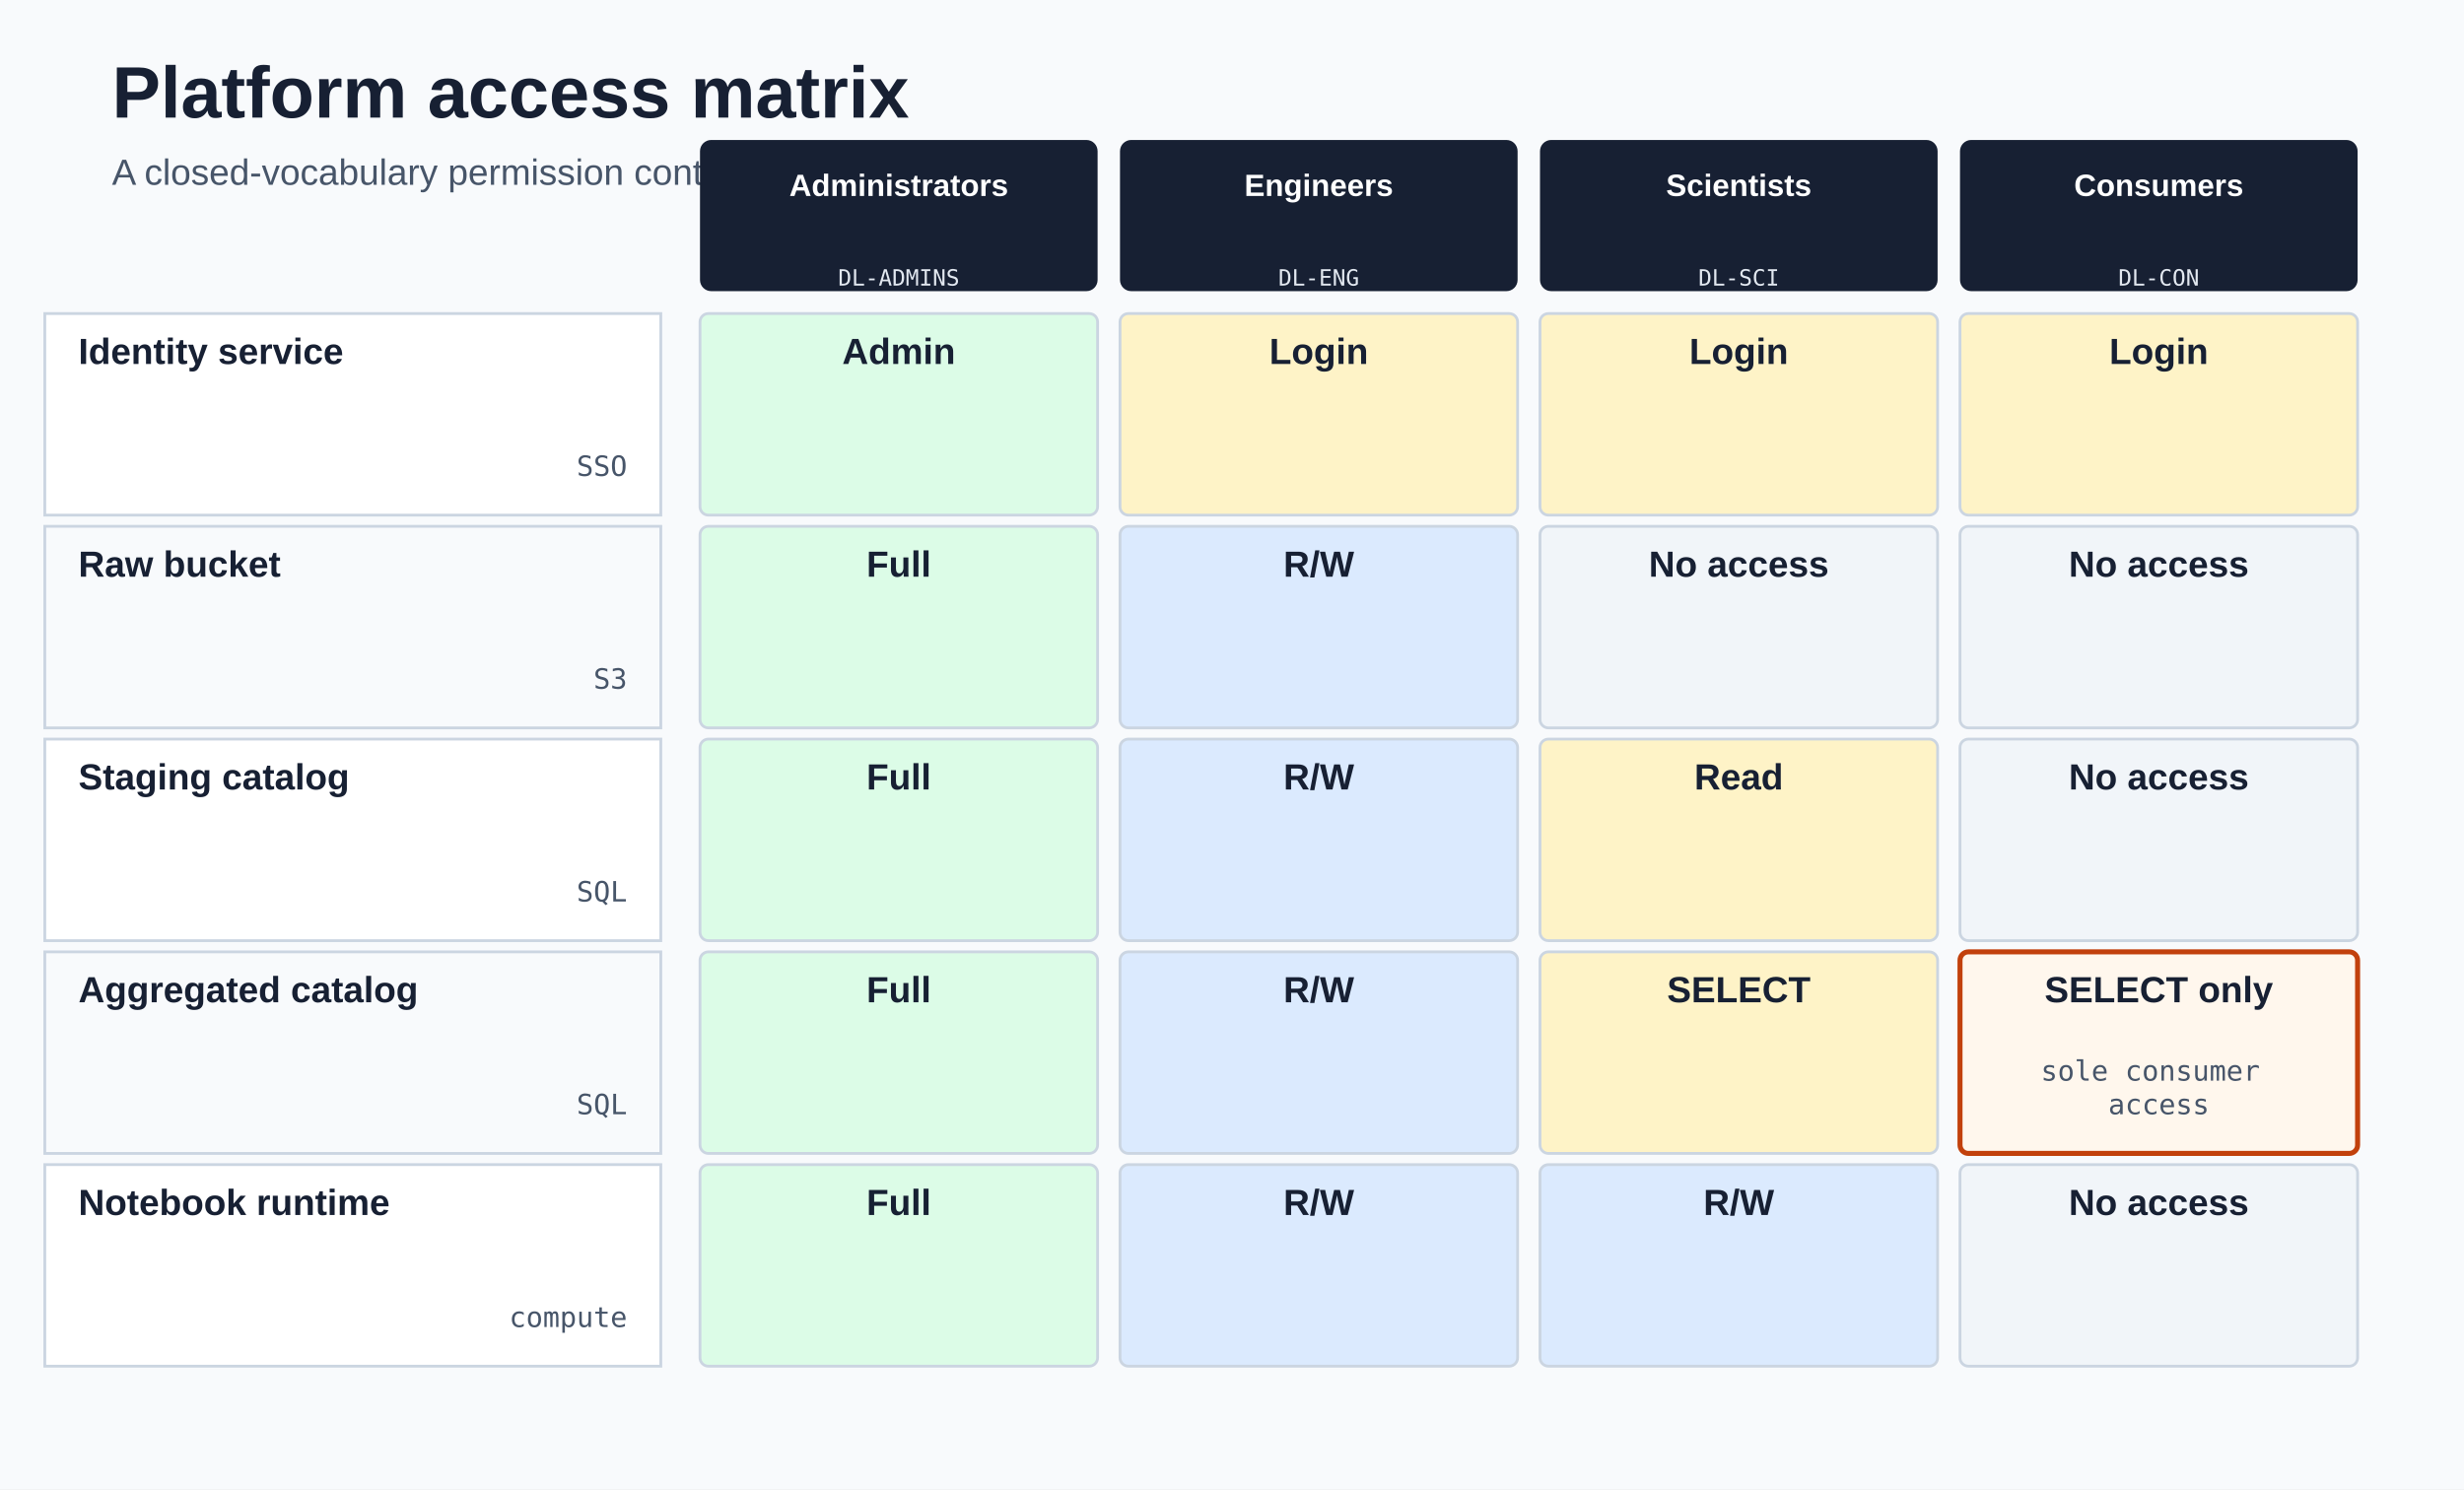
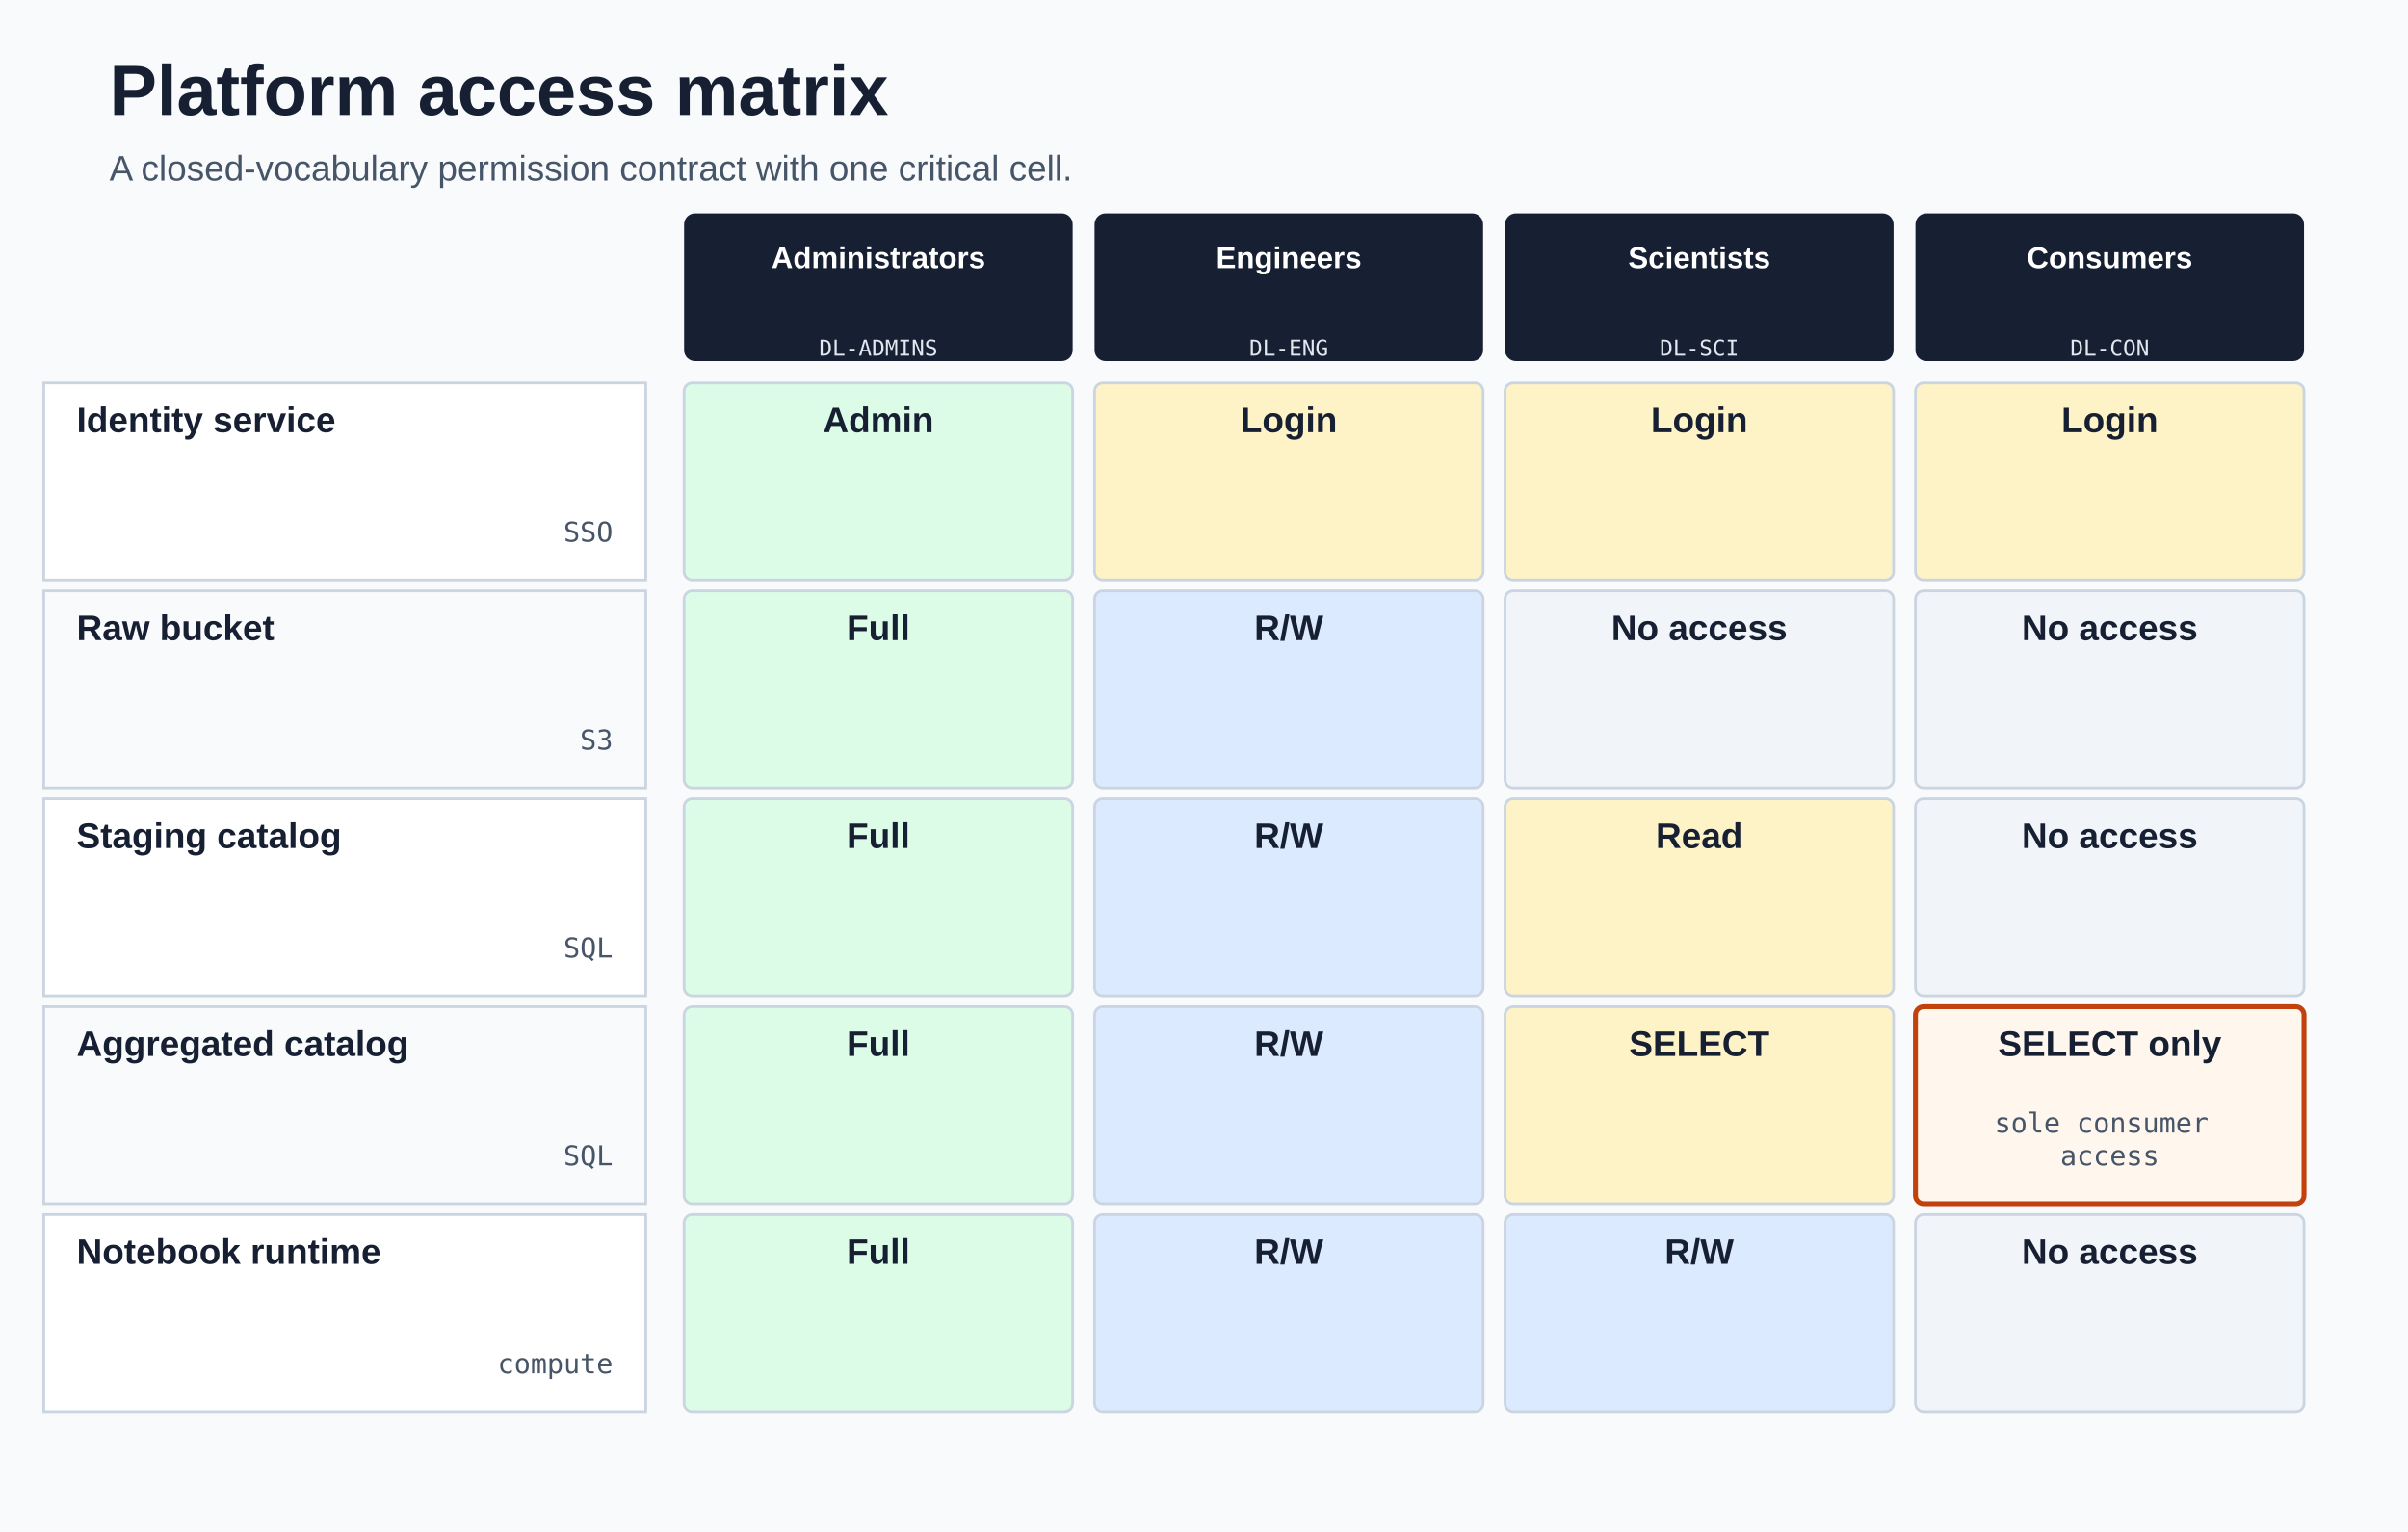
- <svg xmlns="http://www.w3.org/2000/svg" width="880" height="532" viewBox="0 0 880 532" role="img" aria-labelledby="notemd-gallery-access-matrix-platform-title notemd-gallery-access-matrix-platform-desc" data-notemd-renderer="notemd-reference-layouts@1.1.0" data-layout-safety="notemd-layout-safety@1.0.0">
+ <svg xmlns="http://www.w3.org/2000/svg" width="880" height="560" viewBox="0 0 880 560" role="img" aria-labelledby="notemd-gallery-access-matrix-platform-title notemd-gallery-access-matrix-platform-desc" data-notemd-renderer="notemd-reference-layouts@1.1.0" data-layout-safety="notemd-layout-safety@1.0.0">
  <style>
        .ref-canvas { fill: #f8fafc; }
        .ref-title { fill: #172033; font: 700 26px "Segoe UI", Arial, sans-serif; }
        .ref-summary { fill: #475569; font: 13px "Segoe UI", Arial, sans-serif; }
        .ref-zone { fill: #ffffff; stroke: #cbd5e1; stroke-width: 1; }
        .ref-zone-label { fill: #475569; font: 700 10px "Segoe UI", Arial, sans-serif; letter-spacing: 1.5px; }
        .ref-node { fill: #ffffff; stroke: #cbd5e1; stroke-width: 1.2; }
        .ref-node.focal { fill: #fff7ed; stroke: #c2410c; stroke-width: 1.8; }
        .ref-node.external { stroke-dasharray: 5 4; }
        .ref-node-label { fill: #172033; font: 600 13px "Segoe UI", Arial, sans-serif; }
        .ref-header-label { fill: #ffffff; font: 600 11px "Segoe UI", Arial, sans-serif; }
        .ref-node-sub { fill: #475569; font: 10px Consolas, monospace; }
        .ref-hub-label { fill: #f8fafc; font: 600 13px "Segoe UI", Arial, sans-serif; }
        .ref-hub-sub { fill: #e2e8f0; font: 10px Consolas, monospace; }
        .ref-edge { fill: none; stroke: #475569; stroke-width: 1.5; }
        .ref-edge.accent { stroke: #c2410c; stroke-width: 2; marker-end: url(#notemd-reference-arrow-accent); }
        .ref-edge.link { stroke: #1d4ed8; marker-end: url(#notemd-reference-arrow-link); }
        .ref-edge.trigger { stroke-dasharray: 5 4; }
        .ref-edge.dashed { stroke-dasharray: 5 4; }
        .ref-edge-label { fill: #475569; font: 10px Consolas, monospace; paint-order: stroke; stroke: #f8fafc; stroke-width: 5px; }
        .ref-axis { stroke: #cbd5e1; stroke-width: 1; }
        .ref-axis-label { fill: #475569; font: 10px Consolas, monospace; }
        .ref-chip { fill: #e2e8f0; stroke: #cbd5e1; stroke-width: .7; }
        .ref-chip-text { fill: #172033; font: 700 8px Consolas, monospace; }
        .ref-focal-fill { fill: #fff7ed; stroke: #c2410c; stroke-width: 1.8; }
        .ref-caption { fill: #475569; font: 10px Consolas, monospace; letter-spacing: .8px; }
    </style>
  <defs>
    <marker id="notemd-reference-arrow" markerWidth="8" markerHeight="8" refX="7" refY="4" orient="auto">
      <path d="M0 0 L8 4 L0 8 Z" fill="#475569" />
    </marker>
    <marker id="notemd-reference-arrow-accent" markerWidth="8" markerHeight="8" refX="7" refY="4" orient="auto">
      <path d="M0 0 L8 4 L0 8 Z" fill="#c2410c" />
    </marker>
    <marker id="notemd-reference-arrow-link" markerWidth="8" markerHeight="8" refX="7" refY="4" orient="auto">
      <path d="M0 0 L8 4 L0 8 Z" fill="#1d4ed8" />
    </marker>
  </defs>
-   <rect class="ref-canvas" x="0" y="0" width="880" height="532" />
+   <rect class="ref-canvas" x="0" y="0" width="880" height="560" />
  <text x="40" y="42" text-anchor="start" class="ref-title" data-layout-safety="notemd-layout-safety@1.0.0">
    <tspan x="40" dy="0">Platform access matrix</tspan>
  </text>
  <text x="40" y="66" text-anchor="start" class="ref-summary" data-layout-safety="notemd-layout-safety@1.0.0">
    <tspan x="40" dy="0">A closed-vocabulary permission contract with one critical cell.</tspan>
  </text>
  <g id="reference-role-admin">
-     <rect x="250" y="50" width="142" height="54" rx="4" fill="#172033" />
-     <text x="321" y="70" text-anchor="middle" class="ref-header-label" data-layout-safety="notemd-layout-safety@1.0.0">
+     <rect x="250" y="78" width="142" height="54" rx="4" fill="#172033" />
+     <text x="321" y="98" text-anchor="middle" class="ref-header-label" data-layout-safety="notemd-layout-safety@1.0.0">
      <tspan x="321" dy="0">Administrators</tspan>
    </text>
-     <text x="321" y="102" text-anchor="middle" fill="#e2e8f0" font-size="8" font-family="Consolas, monospace">DL-ADMINS</text>
+     <text x="321" y="130" text-anchor="middle" fill="#e2e8f0" font-size="8" font-family="Consolas, monospace">DL-ADMINS</text>
  </g>
  <g id="reference-role-engineer">
-     <rect x="400" y="50" width="142" height="54" rx="4" fill="#172033" />
-     <text x="471" y="70" text-anchor="middle" class="ref-header-label" data-layout-safety="notemd-layout-safety@1.0.0">
+     <rect x="400" y="78" width="142" height="54" rx="4" fill="#172033" />
+     <text x="471" y="98" text-anchor="middle" class="ref-header-label" data-layout-safety="notemd-layout-safety@1.0.0">
      <tspan x="471" dy="0">Engineers</tspan>
    </text>
-     <text x="471" y="102" text-anchor="middle" fill="#e2e8f0" font-size="8" font-family="Consolas, monospace">DL-ENG</text>
+     <text x="471" y="130" text-anchor="middle" fill="#e2e8f0" font-size="8" font-family="Consolas, monospace">DL-ENG</text>
  </g>
  <g id="reference-role-scientist">
-     <rect x="550" y="50" width="142" height="54" rx="4" fill="#172033" />
-     <text x="621" y="70" text-anchor="middle" class="ref-header-label" data-layout-safety="notemd-layout-safety@1.0.0">
+     <rect x="550" y="78" width="142" height="54" rx="4" fill="#172033" />
+     <text x="621" y="98" text-anchor="middle" class="ref-header-label" data-layout-safety="notemd-layout-safety@1.0.0">
      <tspan x="621" dy="0">Scientists</tspan>
    </text>
-     <text x="621" y="102" text-anchor="middle" fill="#e2e8f0" font-size="8" font-family="Consolas, monospace">DL-SCI</text>
+     <text x="621" y="130" text-anchor="middle" fill="#e2e8f0" font-size="8" font-family="Consolas, monospace">DL-SCI</text>
  </g>
  <g id="reference-role-consumer">
-     <rect x="700" y="50" width="142" height="54" rx="4" fill="#172033" />
-     <text x="771" y="70" text-anchor="middle" class="ref-header-label" data-layout-safety="notemd-layout-safety@1.0.0">
+     <rect x="700" y="78" width="142" height="54" rx="4" fill="#172033" />
+     <text x="771" y="98" text-anchor="middle" class="ref-header-label" data-layout-safety="notemd-layout-safety@1.0.0">
      <tspan x="771" dy="0">Consumers</tspan>
    </text>
-     <text x="771" y="102" text-anchor="middle" fill="#e2e8f0" font-size="8" font-family="Consolas, monospace">DL-CON</text>
+     <text x="771" y="130" text-anchor="middle" fill="#e2e8f0" font-size="8" font-family="Consolas, monospace">DL-CON</text>
  </g>
  <g id="reference-component-identity">
-     <rect x="16" y="112" width="220" height="72" fill="#ffffff" stroke="#cbd5e1" />
-     <text x="28" y="130" text-anchor="start" class="ref-node-label" data-layout-safety="notemd-layout-safety@1.0.0">
+     <rect x="16" y="140" width="220" height="72" fill="#ffffff" stroke="#cbd5e1" />
+     <text x="28" y="158" text-anchor="start" class="ref-node-label" data-layout-safety="notemd-layout-safety@1.0.0">
      <tspan x="28" dy="0">Identity service</tspan>
    </text>
-     <text x="224" y="170" text-anchor="end" class="ref-node-sub" data-layout-safety="notemd-layout-safety@1.0.0">
+     <text x="224" y="198" text-anchor="end" class="ref-node-sub" data-layout-safety="notemd-layout-safety@1.0.0">
      <tspan x="224" dy="0">SSO</tspan>
    </text>
  </g>
  <g id="reference-component-raw">
-     <rect x="16" y="188" width="220" height="72" fill="#f8fafc" stroke="#cbd5e1" />
-     <text x="28" y="206" text-anchor="start" class="ref-node-label" data-layout-safety="notemd-layout-safety@1.0.0">
+     <rect x="16" y="216" width="220" height="72" fill="#f8fafc" stroke="#cbd5e1" />
+     <text x="28" y="234" text-anchor="start" class="ref-node-label" data-layout-safety="notemd-layout-safety@1.0.0">
      <tspan x="28" dy="0">Raw bucket</tspan>
    </text>
-     <text x="224" y="246" text-anchor="end" class="ref-node-sub" data-layout-safety="notemd-layout-safety@1.0.0">
+     <text x="224" y="274" text-anchor="end" class="ref-node-sub" data-layout-safety="notemd-layout-safety@1.0.0">
      <tspan x="224" dy="0">S3</tspan>
    </text>
  </g>
  <g id="reference-component-staging">
-     <rect x="16" y="264" width="220" height="72" fill="#ffffff" stroke="#cbd5e1" />
-     <text x="28" y="282" text-anchor="start" class="ref-node-label" data-layout-safety="notemd-layout-safety@1.0.0">
+     <rect x="16" y="292" width="220" height="72" fill="#ffffff" stroke="#cbd5e1" />
+     <text x="28" y="310" text-anchor="start" class="ref-node-label" data-layout-safety="notemd-layout-safety@1.0.0">
      <tspan x="28" dy="0">Staging catalog</tspan>
    </text>
-     <text x="224" y="322" text-anchor="end" class="ref-node-sub" data-layout-safety="notemd-layout-safety@1.0.0">
+     <text x="224" y="350" text-anchor="end" class="ref-node-sub" data-layout-safety="notemd-layout-safety@1.0.0">
      <tspan x="224" dy="0">SQL</tspan>
    </text>
  </g>
  <g id="reference-component-aggregate">
-     <rect x="16" y="340" width="220" height="72" fill="#f8fafc" stroke="#cbd5e1" />
-     <text x="28" y="358" text-anchor="start" class="ref-node-label" data-layout-safety="notemd-layout-safety@1.0.0">
+     <rect x="16" y="368" width="220" height="72" fill="#f8fafc" stroke="#cbd5e1" />
+     <text x="28" y="386" text-anchor="start" class="ref-node-label" data-layout-safety="notemd-layout-safety@1.0.0">
      <tspan x="28" dy="0">Aggregated catalog</tspan>
    </text>
-     <text x="224" y="398" text-anchor="end" class="ref-node-sub" data-layout-safety="notemd-layout-safety@1.0.0">
+     <text x="224" y="426" text-anchor="end" class="ref-node-sub" data-layout-safety="notemd-layout-safety@1.0.0">
      <tspan x="224" dy="0">SQL</tspan>
    </text>
  </g>
  <g id="reference-component-notebook">
-     <rect x="16" y="416" width="220" height="72" fill="#ffffff" stroke="#cbd5e1" />
-     <text x="28" y="434" text-anchor="start" class="ref-node-label" data-layout-safety="notemd-layout-safety@1.0.0">
+     <rect x="16" y="444" width="220" height="72" fill="#ffffff" stroke="#cbd5e1" />
+     <text x="28" y="462" text-anchor="start" class="ref-node-label" data-layout-safety="notemd-layout-safety@1.0.0">
      <tspan x="28" dy="0">Notebook runtime</tspan>
    </text>
-     <text x="224" y="474" text-anchor="end" class="ref-node-sub" data-layout-safety="notemd-layout-safety@1.0.0">
+     <text x="224" y="502" text-anchor="end" class="ref-node-sub" data-layout-safety="notemd-layout-safety@1.0.0">
      <tspan x="224" dy="0">compute</tspan>
    </text>
  </g>
  <g id="reference-access-cell-0-0">
-     <rect x="250" y="112" width="142" height="72" rx="3" fill="#dcfce7" stroke="#cbd5e1" stroke-width="1" />
-     <text x="321" y="130" text-anchor="middle" class="ref-node-label" data-layout-safety="notemd-layout-safety@1.0.0">
+     <rect x="250" y="140" width="142" height="72" rx="3" fill="#dcfce7" stroke="#cbd5e1" stroke-width="1" />
+     <text x="321" y="158" text-anchor="middle" class="ref-node-label" data-layout-safety="notemd-layout-safety@1.0.0">
      <tspan x="321" dy="0">Admin</tspan>
    </text>
  </g>
  <g id="reference-access-cell-0-1">
-     <rect x="400" y="112" width="142" height="72" rx="3" fill="#fef3c7" stroke="#cbd5e1" stroke-width="1" />
-     <text x="471" y="130" text-anchor="middle" class="ref-node-label" data-layout-safety="notemd-layout-safety@1.0.0">
+     <rect x="400" y="140" width="142" height="72" rx="3" fill="#fef3c7" stroke="#cbd5e1" stroke-width="1" />
+     <text x="471" y="158" text-anchor="middle" class="ref-node-label" data-layout-safety="notemd-layout-safety@1.0.0">
      <tspan x="471" dy="0">Login</tspan>
    </text>
  </g>
  <g id="reference-access-cell-0-2">
-     <rect x="550" y="112" width="142" height="72" rx="3" fill="#fef3c7" stroke="#cbd5e1" stroke-width="1" />
-     <text x="621" y="130" text-anchor="middle" class="ref-node-label" data-layout-safety="notemd-layout-safety@1.0.0">
+     <rect x="550" y="140" width="142" height="72" rx="3" fill="#fef3c7" stroke="#cbd5e1" stroke-width="1" />
+     <text x="621" y="158" text-anchor="middle" class="ref-node-label" data-layout-safety="notemd-layout-safety@1.0.0">
      <tspan x="621" dy="0">Login</tspan>
    </text>
  </g>
  <g id="reference-access-cell-0-3">
-     <rect x="700" y="112" width="142" height="72" rx="3" fill="#fef3c7" stroke="#cbd5e1" stroke-width="1" />
-     <text x="771" y="130" text-anchor="middle" class="ref-node-label" data-layout-safety="notemd-layout-safety@1.0.0">
+     <rect x="700" y="140" width="142" height="72" rx="3" fill="#fef3c7" stroke="#cbd5e1" stroke-width="1" />
+     <text x="771" y="158" text-anchor="middle" class="ref-node-label" data-layout-safety="notemd-layout-safety@1.0.0">
      <tspan x="771" dy="0">Login</tspan>
    </text>
  </g>
  <g id="reference-access-cell-1-0">
-     <rect x="250" y="188" width="142" height="72" rx="3" fill="#dcfce7" stroke="#cbd5e1" stroke-width="1" />
-     <text x="321" y="206" text-anchor="middle" class="ref-node-label" data-layout-safety="notemd-layout-safety@1.0.0">
+     <rect x="250" y="216" width="142" height="72" rx="3" fill="#dcfce7" stroke="#cbd5e1" stroke-width="1" />
+     <text x="321" y="234" text-anchor="middle" class="ref-node-label" data-layout-safety="notemd-layout-safety@1.0.0">
      <tspan x="321" dy="0">Full</tspan>
    </text>
  </g>
  <g id="reference-access-cell-1-1">
-     <rect x="400" y="188" width="142" height="72" rx="3" fill="#dbeafe" stroke="#cbd5e1" stroke-width="1" />
-     <text x="471" y="206" text-anchor="middle" class="ref-node-label" data-layout-safety="notemd-layout-safety@1.0.0">
+     <rect x="400" y="216" width="142" height="72" rx="3" fill="#dbeafe" stroke="#cbd5e1" stroke-width="1" />
+     <text x="471" y="234" text-anchor="middle" class="ref-node-label" data-layout-safety="notemd-layout-safety@1.0.0">
      <tspan x="471" dy="0">R/W</tspan>
    </text>
  </g>
  <g id="reference-access-cell-1-2">
-     <rect x="550" y="188" width="142" height="72" rx="3" fill="#f1f5f9" stroke="#cbd5e1" stroke-width="1" />
-     <text x="621" y="206" text-anchor="middle" class="ref-node-label" data-layout-safety="notemd-layout-safety@1.0.0">
+     <rect x="550" y="216" width="142" height="72" rx="3" fill="#f1f5f9" stroke="#cbd5e1" stroke-width="1" />
+     <text x="621" y="234" text-anchor="middle" class="ref-node-label" data-layout-safety="notemd-layout-safety@1.0.0">
      <tspan x="621" dy="0">No access</tspan>
    </text>
  </g>
  <g id="reference-access-cell-1-3">
-     <rect x="700" y="188" width="142" height="72" rx="3" fill="#f1f5f9" stroke="#cbd5e1" stroke-width="1" />
-     <text x="771" y="206" text-anchor="middle" class="ref-node-label" data-layout-safety="notemd-layout-safety@1.0.0">
+     <rect x="700" y="216" width="142" height="72" rx="3" fill="#f1f5f9" stroke="#cbd5e1" stroke-width="1" />
+     <text x="771" y="234" text-anchor="middle" class="ref-node-label" data-layout-safety="notemd-layout-safety@1.0.0">
      <tspan x="771" dy="0">No access</tspan>
    </text>
  </g>
  <g id="reference-access-cell-2-0">
-     <rect x="250" y="264" width="142" height="72" rx="3" fill="#dcfce7" stroke="#cbd5e1" stroke-width="1" />
-     <text x="321" y="282" text-anchor="middle" class="ref-node-label" data-layout-safety="notemd-layout-safety@1.0.0">
+     <rect x="250" y="292" width="142" height="72" rx="3" fill="#dcfce7" stroke="#cbd5e1" stroke-width="1" />
+     <text x="321" y="310" text-anchor="middle" class="ref-node-label" data-layout-safety="notemd-layout-safety@1.0.0">
      <tspan x="321" dy="0">Full</tspan>
    </text>
  </g>
  <g id="reference-access-cell-2-1">
-     <rect x="400" y="264" width="142" height="72" rx="3" fill="#dbeafe" stroke="#cbd5e1" stroke-width="1" />
-     <text x="471" y="282" text-anchor="middle" class="ref-node-label" data-layout-safety="notemd-layout-safety@1.0.0">
+     <rect x="400" y="292" width="142" height="72" rx="3" fill="#dbeafe" stroke="#cbd5e1" stroke-width="1" />
+     <text x="471" y="310" text-anchor="middle" class="ref-node-label" data-layout-safety="notemd-layout-safety@1.0.0">
      <tspan x="471" dy="0">R/W</tspan>
    </text>
  </g>
  <g id="reference-access-cell-2-2">
-     <rect x="550" y="264" width="142" height="72" rx="3" fill="#fef3c7" stroke="#cbd5e1" stroke-width="1" />
-     <text x="621" y="282" text-anchor="middle" class="ref-node-label" data-layout-safety="notemd-layout-safety@1.0.0">
+     <rect x="550" y="292" width="142" height="72" rx="3" fill="#fef3c7" stroke="#cbd5e1" stroke-width="1" />
+     <text x="621" y="310" text-anchor="middle" class="ref-node-label" data-layout-safety="notemd-layout-safety@1.0.0">
      <tspan x="621" dy="0">Read</tspan>
    </text>
  </g>
  <g id="reference-access-cell-2-3">
-     <rect x="700" y="264" width="142" height="72" rx="3" fill="#f1f5f9" stroke="#cbd5e1" stroke-width="1" />
-     <text x="771" y="282" text-anchor="middle" class="ref-node-label" data-layout-safety="notemd-layout-safety@1.0.0">
+     <rect x="700" y="292" width="142" height="72" rx="3" fill="#f1f5f9" stroke="#cbd5e1" stroke-width="1" />
+     <text x="771" y="310" text-anchor="middle" class="ref-node-label" data-layout-safety="notemd-layout-safety@1.0.0">
      <tspan x="771" dy="0">No access</tspan>
    </text>
  </g>
  <g id="reference-access-cell-3-0">
-     <rect x="250" y="340" width="142" height="72" rx="3" fill="#dcfce7" stroke="#cbd5e1" stroke-width="1" />
-     <text x="321" y="358" text-anchor="middle" class="ref-node-label" data-layout-safety="notemd-layout-safety@1.0.0">
+     <rect x="250" y="368" width="142" height="72" rx="3" fill="#dcfce7" stroke="#cbd5e1" stroke-width="1" />
+     <text x="321" y="386" text-anchor="middle" class="ref-node-label" data-layout-safety="notemd-layout-safety@1.0.0">
      <tspan x="321" dy="0">Full</tspan>
    </text>
  </g>
  <g id="reference-access-cell-3-1">
-     <rect x="400" y="340" width="142" height="72" rx="3" fill="#dbeafe" stroke="#cbd5e1" stroke-width="1" />
-     <text x="471" y="358" text-anchor="middle" class="ref-node-label" data-layout-safety="notemd-layout-safety@1.0.0">
+     <rect x="400" y="368" width="142" height="72" rx="3" fill="#dbeafe" stroke="#cbd5e1" stroke-width="1" />
+     <text x="471" y="386" text-anchor="middle" class="ref-node-label" data-layout-safety="notemd-layout-safety@1.0.0">
      <tspan x="471" dy="0">R/W</tspan>
    </text>
  </g>
  <g id="reference-access-cell-3-2">
-     <rect x="550" y="340" width="142" height="72" rx="3" fill="#fef3c7" stroke="#cbd5e1" stroke-width="1" />
-     <text x="621" y="358" text-anchor="middle" class="ref-node-label" data-layout-safety="notemd-layout-safety@1.0.0">
+     <rect x="550" y="368" width="142" height="72" rx="3" fill="#fef3c7" stroke="#cbd5e1" stroke-width="1" />
+     <text x="621" y="386" text-anchor="middle" class="ref-node-label" data-layout-safety="notemd-layout-safety@1.0.0">
      <tspan x="621" dy="0">SELECT</tspan>
    </text>
  </g>
  <g id="reference-access-cell-3-3">
-     <rect x="700" y="340" width="142" height="72" rx="3" fill="#fff7ed" stroke="#c2410c" stroke-width="1.8" />
-     <text x="771" y="358" text-anchor="middle" class="ref-node-label" data-layout-safety="notemd-layout-safety@1.0.0">
+     <rect x="700" y="368" width="142" height="72" rx="3" fill="#fff7ed" stroke="#c2410c" stroke-width="1.8" />
+     <text x="771" y="386" text-anchor="middle" class="ref-node-label" data-layout-safety="notemd-layout-safety@1.0.0">
      <tspan x="771" dy="0">SELECT only</tspan>
    </text>
-     <text x="771" y="386" text-anchor="middle" class="ref-node-sub" data-layout-safety="notemd-layout-safety@1.0.0">
+     <text x="771" y="414" text-anchor="middle" class="ref-node-sub" data-layout-safety="notemd-layout-safety@1.0.0">
      <tspan x="771" dy="0">sole consumer</tspan>
      <tspan x="771" dy="12">access</tspan>
    </text>
  </g>
  <g id="reference-access-cell-4-0">
-     <rect x="250" y="416" width="142" height="72" rx="3" fill="#dcfce7" stroke="#cbd5e1" stroke-width="1" />
-     <text x="321" y="434" text-anchor="middle" class="ref-node-label" data-layout-safety="notemd-layout-safety@1.0.0">
+     <rect x="250" y="444" width="142" height="72" rx="3" fill="#dcfce7" stroke="#cbd5e1" stroke-width="1" />
+     <text x="321" y="462" text-anchor="middle" class="ref-node-label" data-layout-safety="notemd-layout-safety@1.0.0">
      <tspan x="321" dy="0">Full</tspan>
    </text>
  </g>
  <g id="reference-access-cell-4-1">
-     <rect x="400" y="416" width="142" height="72" rx="3" fill="#dbeafe" stroke="#cbd5e1" stroke-width="1" />
-     <text x="471" y="434" text-anchor="middle" class="ref-node-label" data-layout-safety="notemd-layout-safety@1.0.0">
+     <rect x="400" y="444" width="142" height="72" rx="3" fill="#dbeafe" stroke="#cbd5e1" stroke-width="1" />
+     <text x="471" y="462" text-anchor="middle" class="ref-node-label" data-layout-safety="notemd-layout-safety@1.0.0">
      <tspan x="471" dy="0">R/W</tspan>
    </text>
  </g>
  <g id="reference-access-cell-4-2">
-     <rect x="550" y="416" width="142" height="72" rx="3" fill="#dbeafe" stroke="#cbd5e1" stroke-width="1" />
-     <text x="621" y="434" text-anchor="middle" class="ref-node-label" data-layout-safety="notemd-layout-safety@1.0.0">
+     <rect x="550" y="444" width="142" height="72" rx="3" fill="#dbeafe" stroke="#cbd5e1" stroke-width="1" />
+     <text x="621" y="462" text-anchor="middle" class="ref-node-label" data-layout-safety="notemd-layout-safety@1.0.0">
      <tspan x="621" dy="0">R/W</tspan>
    </text>
  </g>
  <g id="reference-access-cell-4-3">
-     <rect x="700" y="416" width="142" height="72" rx="3" fill="#f1f5f9" stroke="#cbd5e1" stroke-width="1" />
-     <text x="771" y="434" text-anchor="middle" class="ref-node-label" data-layout-safety="notemd-layout-safety@1.0.0">
+     <rect x="700" y="444" width="142" height="72" rx="3" fill="#f1f5f9" stroke="#cbd5e1" stroke-width="1" />
+     <text x="771" y="462" text-anchor="middle" class="ref-node-label" data-layout-safety="notemd-layout-safety@1.0.0">
      <tspan x="771" dy="0">No access</tspan>
    </text>
  </g>
</svg>
